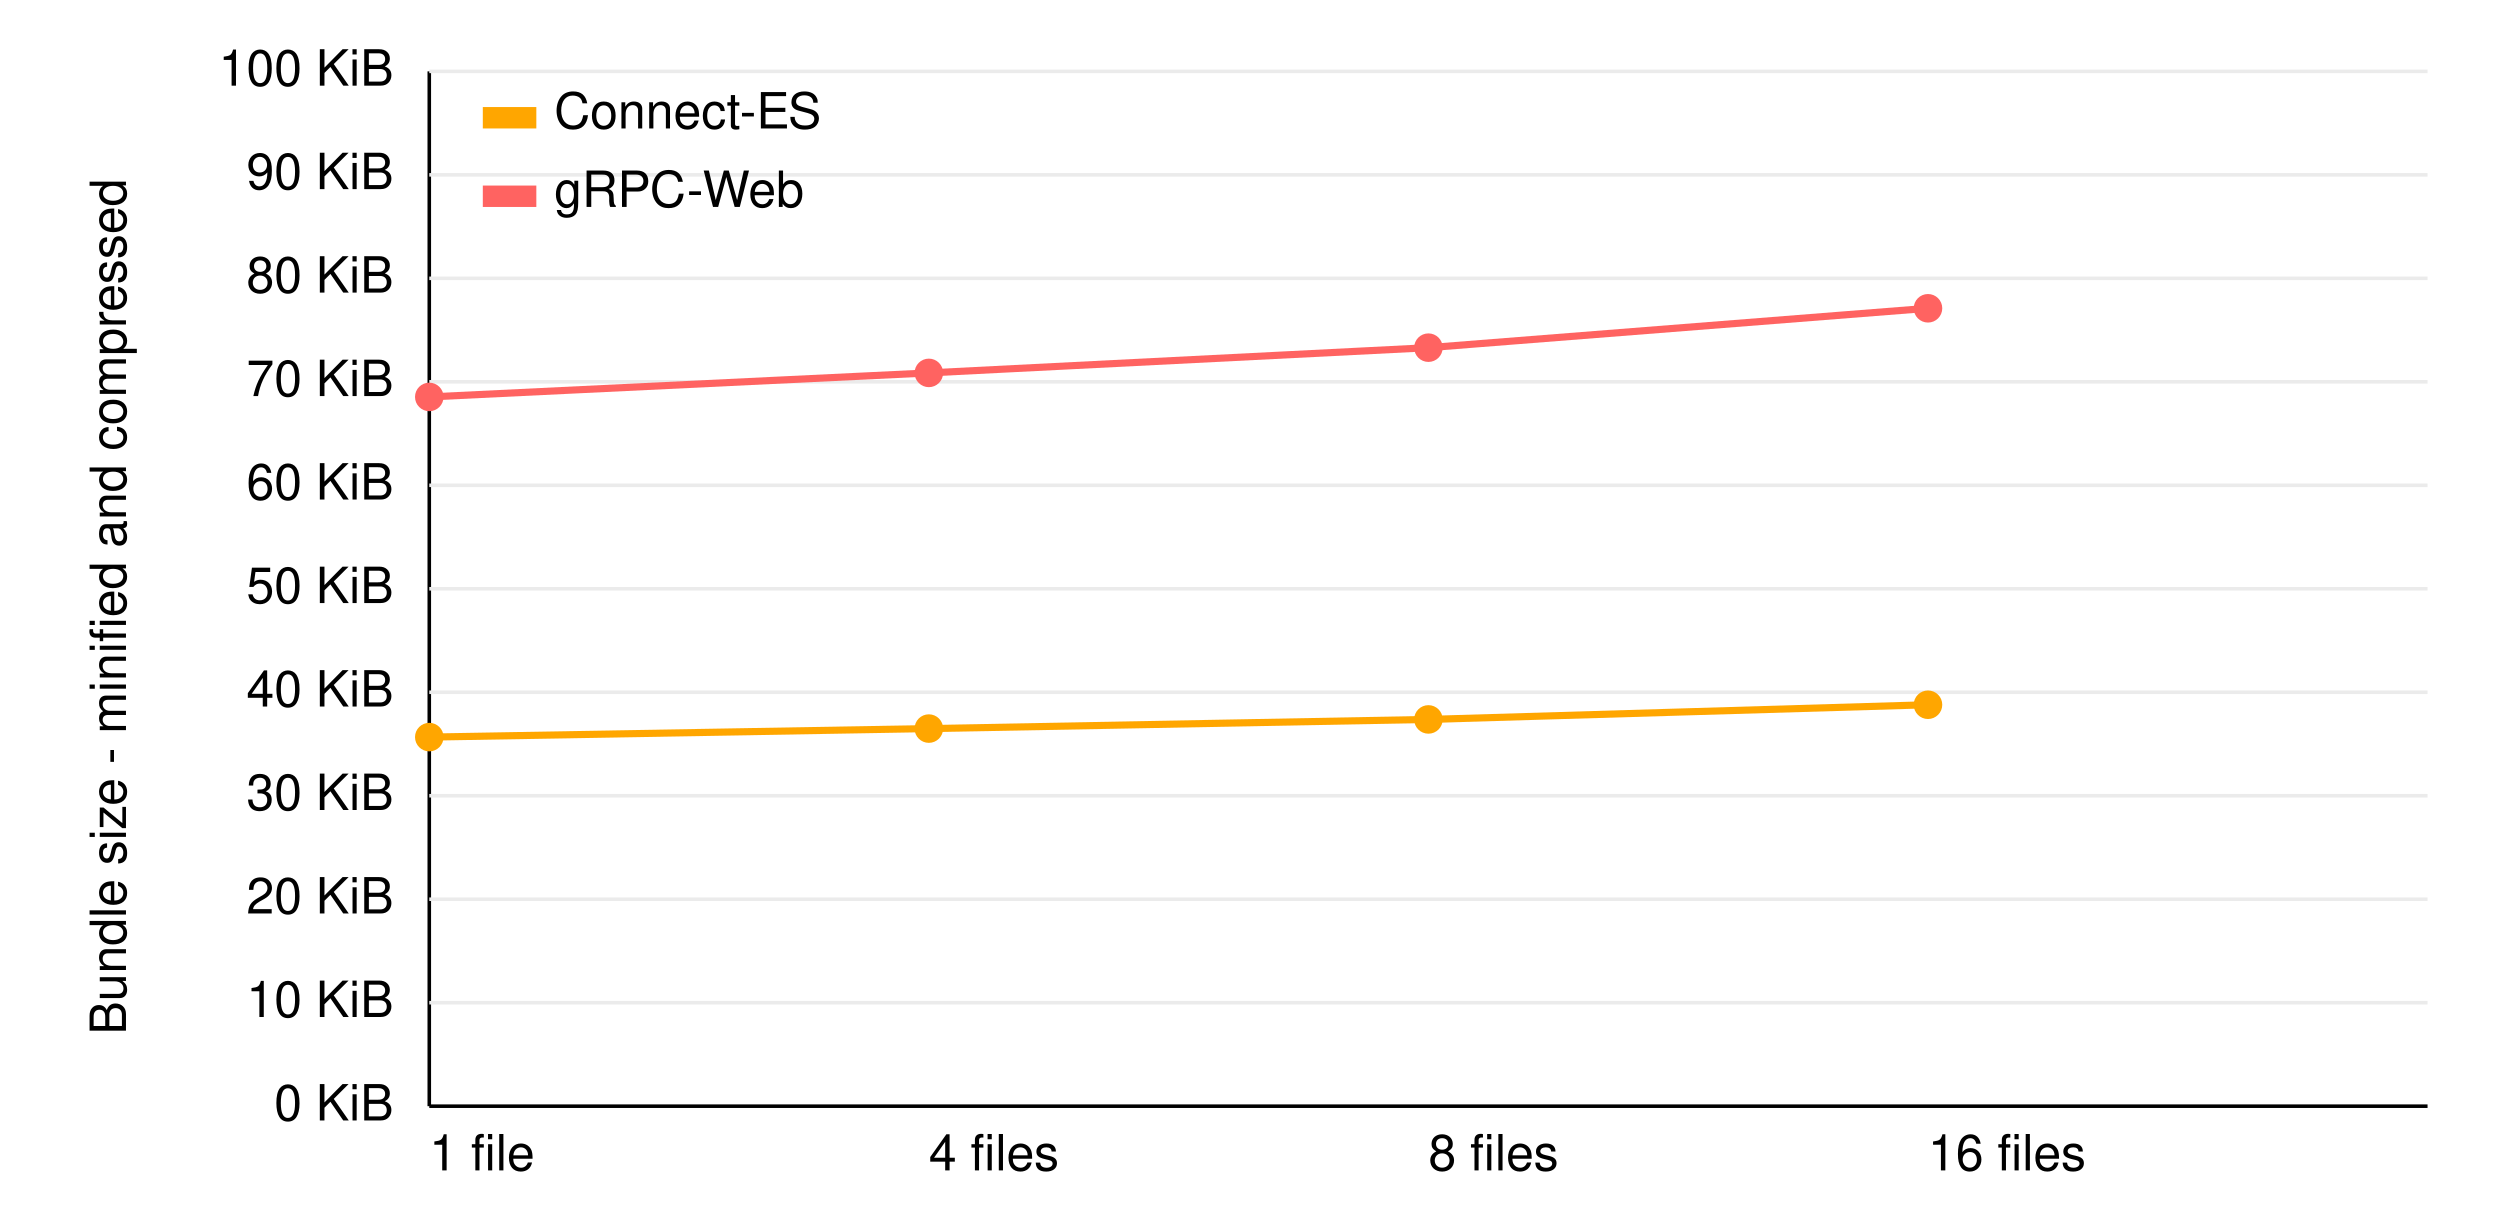
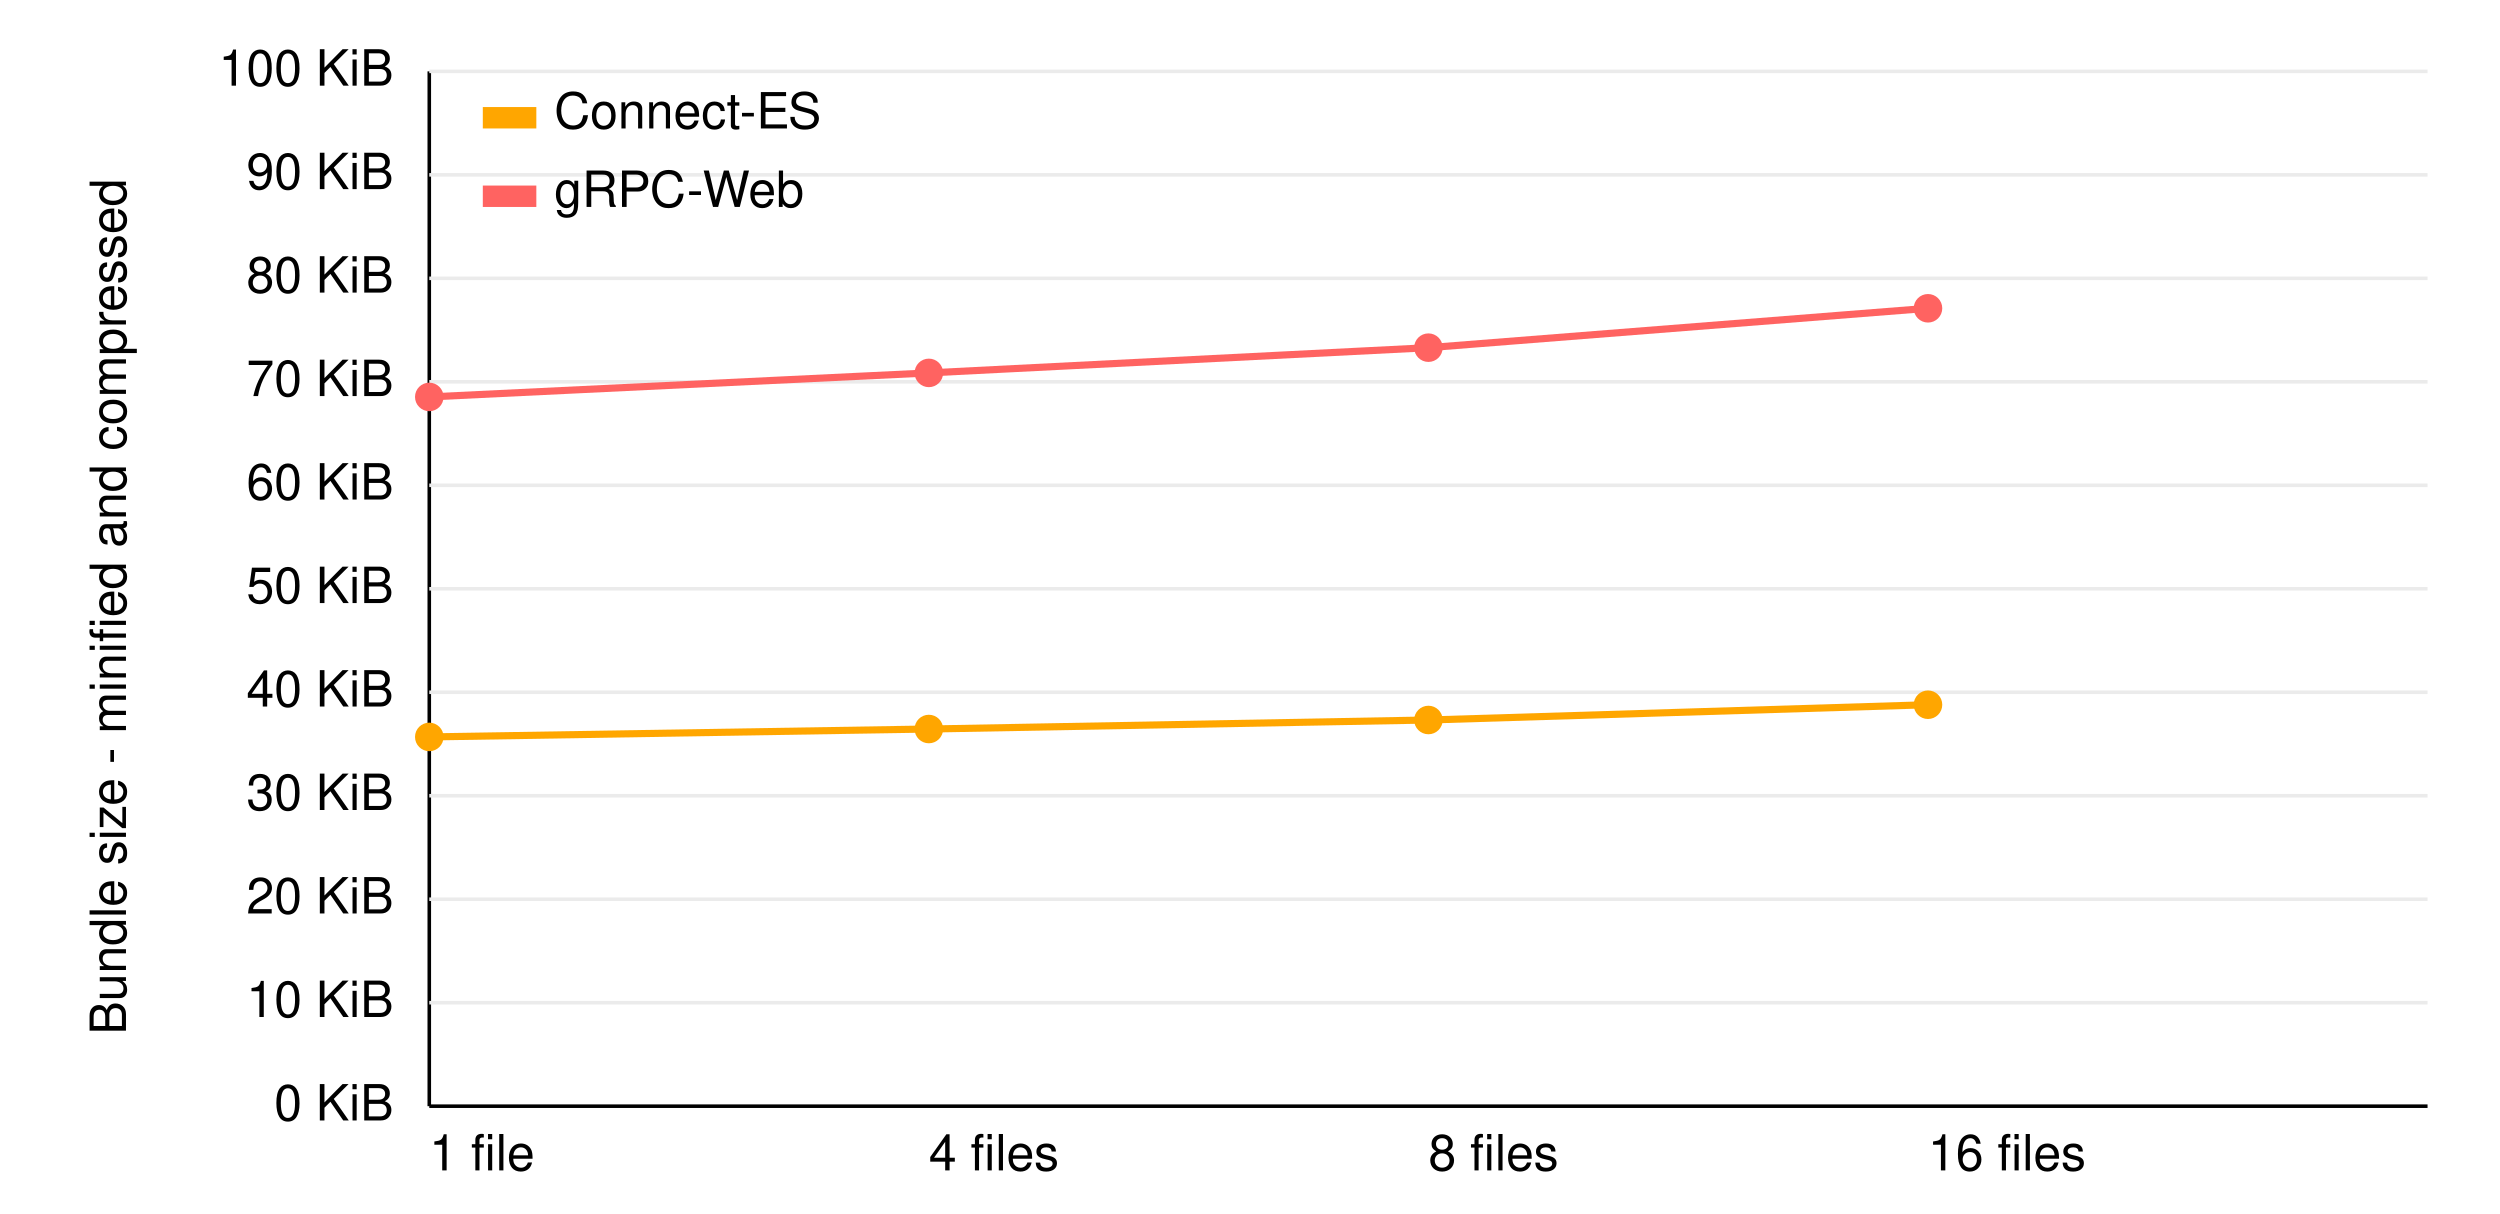
<svg xmlns="http://www.w3.org/2000/svg" version="1.1" width="680px" height="330px" viewBox="0 0 680 340" class="chart">
  <style>
      
      text {
        font: 14px Verdana, Helvetica, Arial, sans-serif;
      }
      
    </style>
  <g transform="translate(110,310)">
    <line y1="0" x2="560" stroke="black" />
    <text x="0" y="18" text-anchor="start">1 file</text>
    <text x="140" y="18" text-anchor="start">4 files</text>
    <text x="280" y="18" text-anchor="start">8 files</text>
    <text x="420" y="18" text-anchor="start">16 files</text>
  </g>
  <g transform="translate(110, 20)">
    <line x1="0" x2="0" y1="0" y2="290" stroke="black" />
    <g transform="rotate(-90), translate(-150,-85)">
      <text text-anchor="middle">Bundle size - minified and compressed</text>
    </g>
    <text x="-10" y="4" text-anchor="end">100 KiB</text>
    <line x1="0" x2="560" y1="0" y2="0" stroke="#ebebeb" />
    <text x="-10" y="33" text-anchor="end">90 KiB</text>
    <line x1="0" x2="560" y1="29" y2="29" stroke="#ebebeb" />
    <text x="-10" y="62" text-anchor="end">80 KiB</text>
    <line x1="0" x2="560" y1="58" y2="58" stroke="#ebebeb" />
    <text x="-10" y="91" text-anchor="end">70 KiB</text>
    <line x1="0" x2="560" y1="87" y2="87" stroke="#ebebeb" />
    <text x="-10" y="120" text-anchor="end">60 KiB</text>
    <line x1="0" x2="560" y1="116" y2="116" stroke="#ebebeb" />
    <text x="-10" y="149" text-anchor="end">50 KiB</text>
    <line x1="0" x2="560" y1="145" y2="145" stroke="#ebebeb" />
    <text x="-10" y="178" text-anchor="end">40 KiB</text>
    <line x1="0" x2="560" y1="174" y2="174" stroke="#ebebeb" />
    <text x="-10" y="207" text-anchor="end">30 KiB</text>
    <line x1="0" x2="560" y1="203" y2="203" stroke="#ebebeb" />
    <text x="-10" y="236" text-anchor="end">20 KiB</text>
    <line x1="0" x2="560" y1="232" y2="232" stroke="#ebebeb" />
    <text x="-10" y="265" text-anchor="end">10 KiB</text>
    <line x1="0" x2="560" y1="261" y2="261" stroke="#ebebeb" />
    <text x="-10" y="294" text-anchor="end">0 KiB</text>
  </g>
  <g transform="translate(110, 20)">
-     <polyline fill="none" stroke="#ffa600" stroke-width="2" points="0,186.566 140,184.181 280,181.615 420,177.5">
+     <polyline fill="none" stroke="#ffa600" stroke-width="2" points="0,186.518 140,184.303 280,181.774 420,177.495">
    </polyline>
-     <circle cx="0" cy="186.566" r="4" fill="#ffa600" />
-     <circle cx="140" cy="184.181" r="4" fill="#ffa600" />
-     <circle cx="280" cy="181.615" r="4" fill="#ffa600" />
-     <circle cx="420" cy="177.5" r="4" fill="#ffa600" />
+     <circle cx="0" cy="186.518" r="4" fill="#ffa600" />
+     <circle cx="140" cy="184.303" r="4" fill="#ffa600" />
+     <circle cx="280" cy="181.774" r="4" fill="#ffa600" />
+     <circle cx="420" cy="177.495" r="4" fill="#ffa600" />
  </g>
  <g transform="translate(110, 20)">
    <polyline fill="none" stroke="#ff6361" stroke-width="2" points="0,91.237 140,84.502 280,77.431 420,66.397">
    </polyline>
    <circle cx="0" cy="91.237" r="4" fill="#ff6361" />
    <circle cx="140" cy="84.502" r="4" fill="#ff6361" />
    <circle cx="280" cy="77.431" r="4" fill="#ff6361" />
    <circle cx="420" cy="66.397" r="4" fill="#ff6361" />
  </g>
  <g transform="translate(125, 30)">
    <g transform="translate(0, 0)">
      <rect width="15" height="6" fill="#ffa600" />
      <text x="20" y="6">Connect-ES</text>
    </g>
    <g transform="translate(0, 22)">
      <rect width="15" height="6" fill="#ff6361" />
      <text x="20" y="6">gRPC-Web</text>
    </g>
  </g>
</svg>
